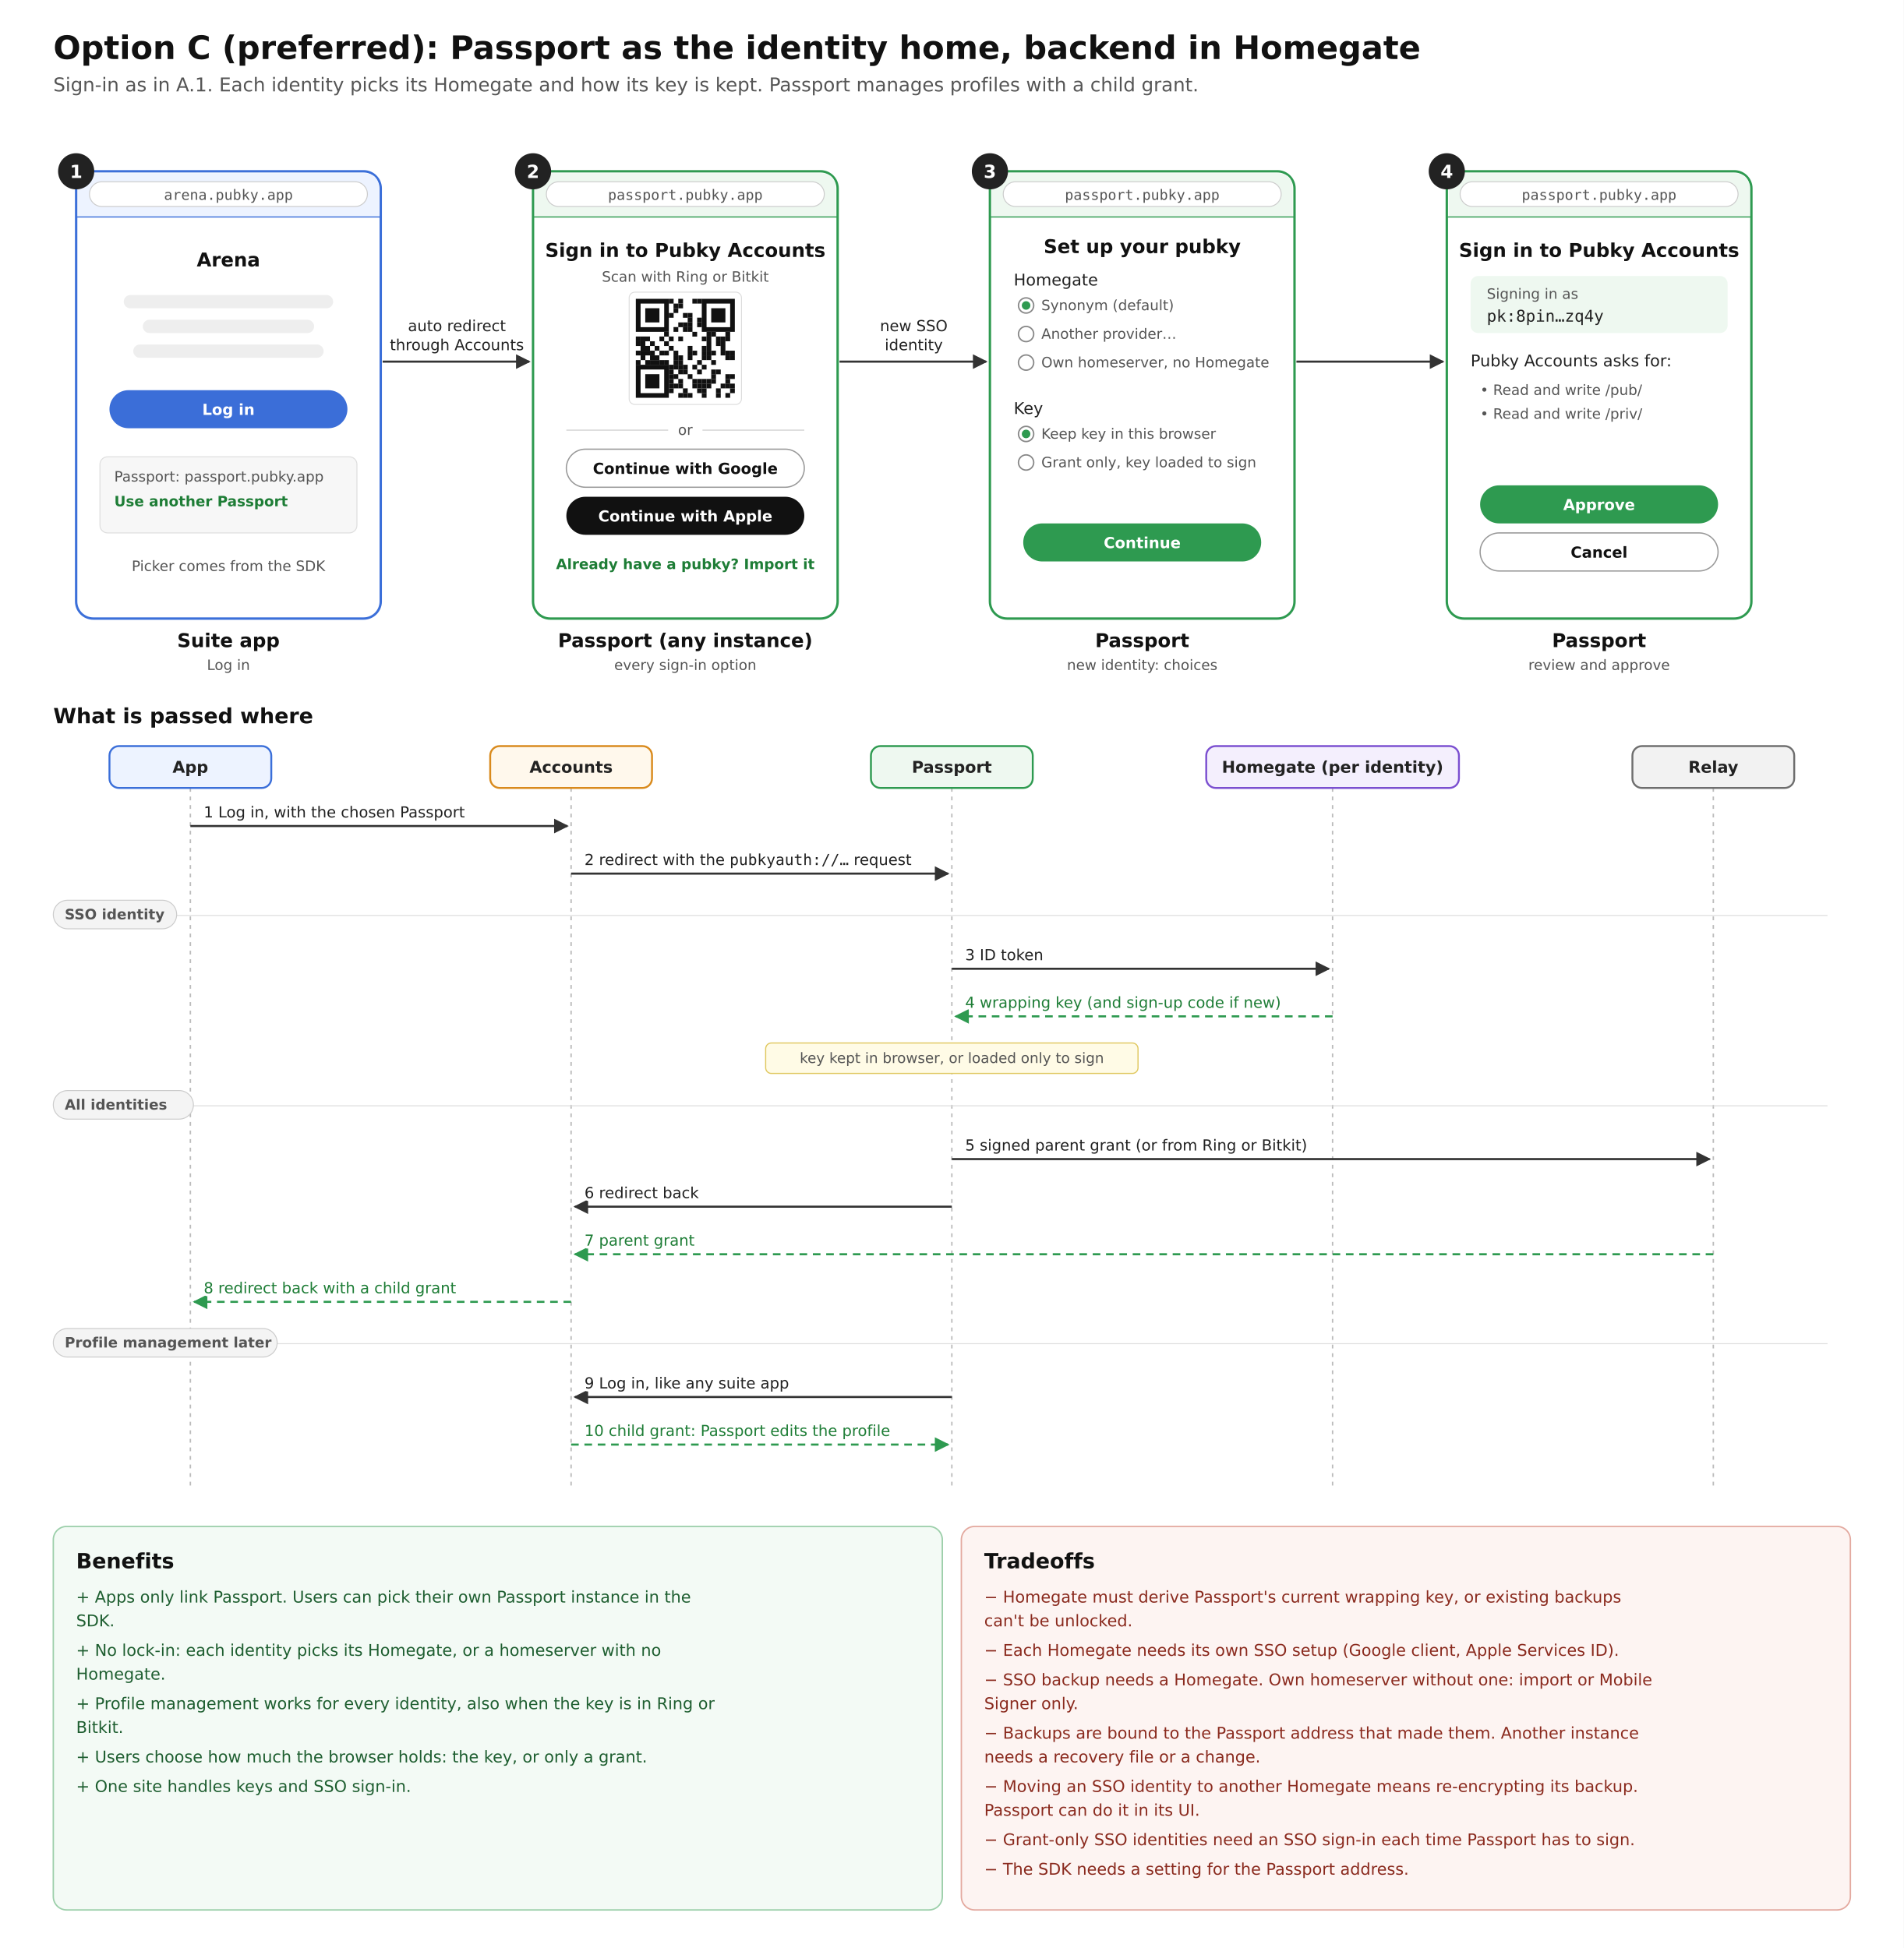
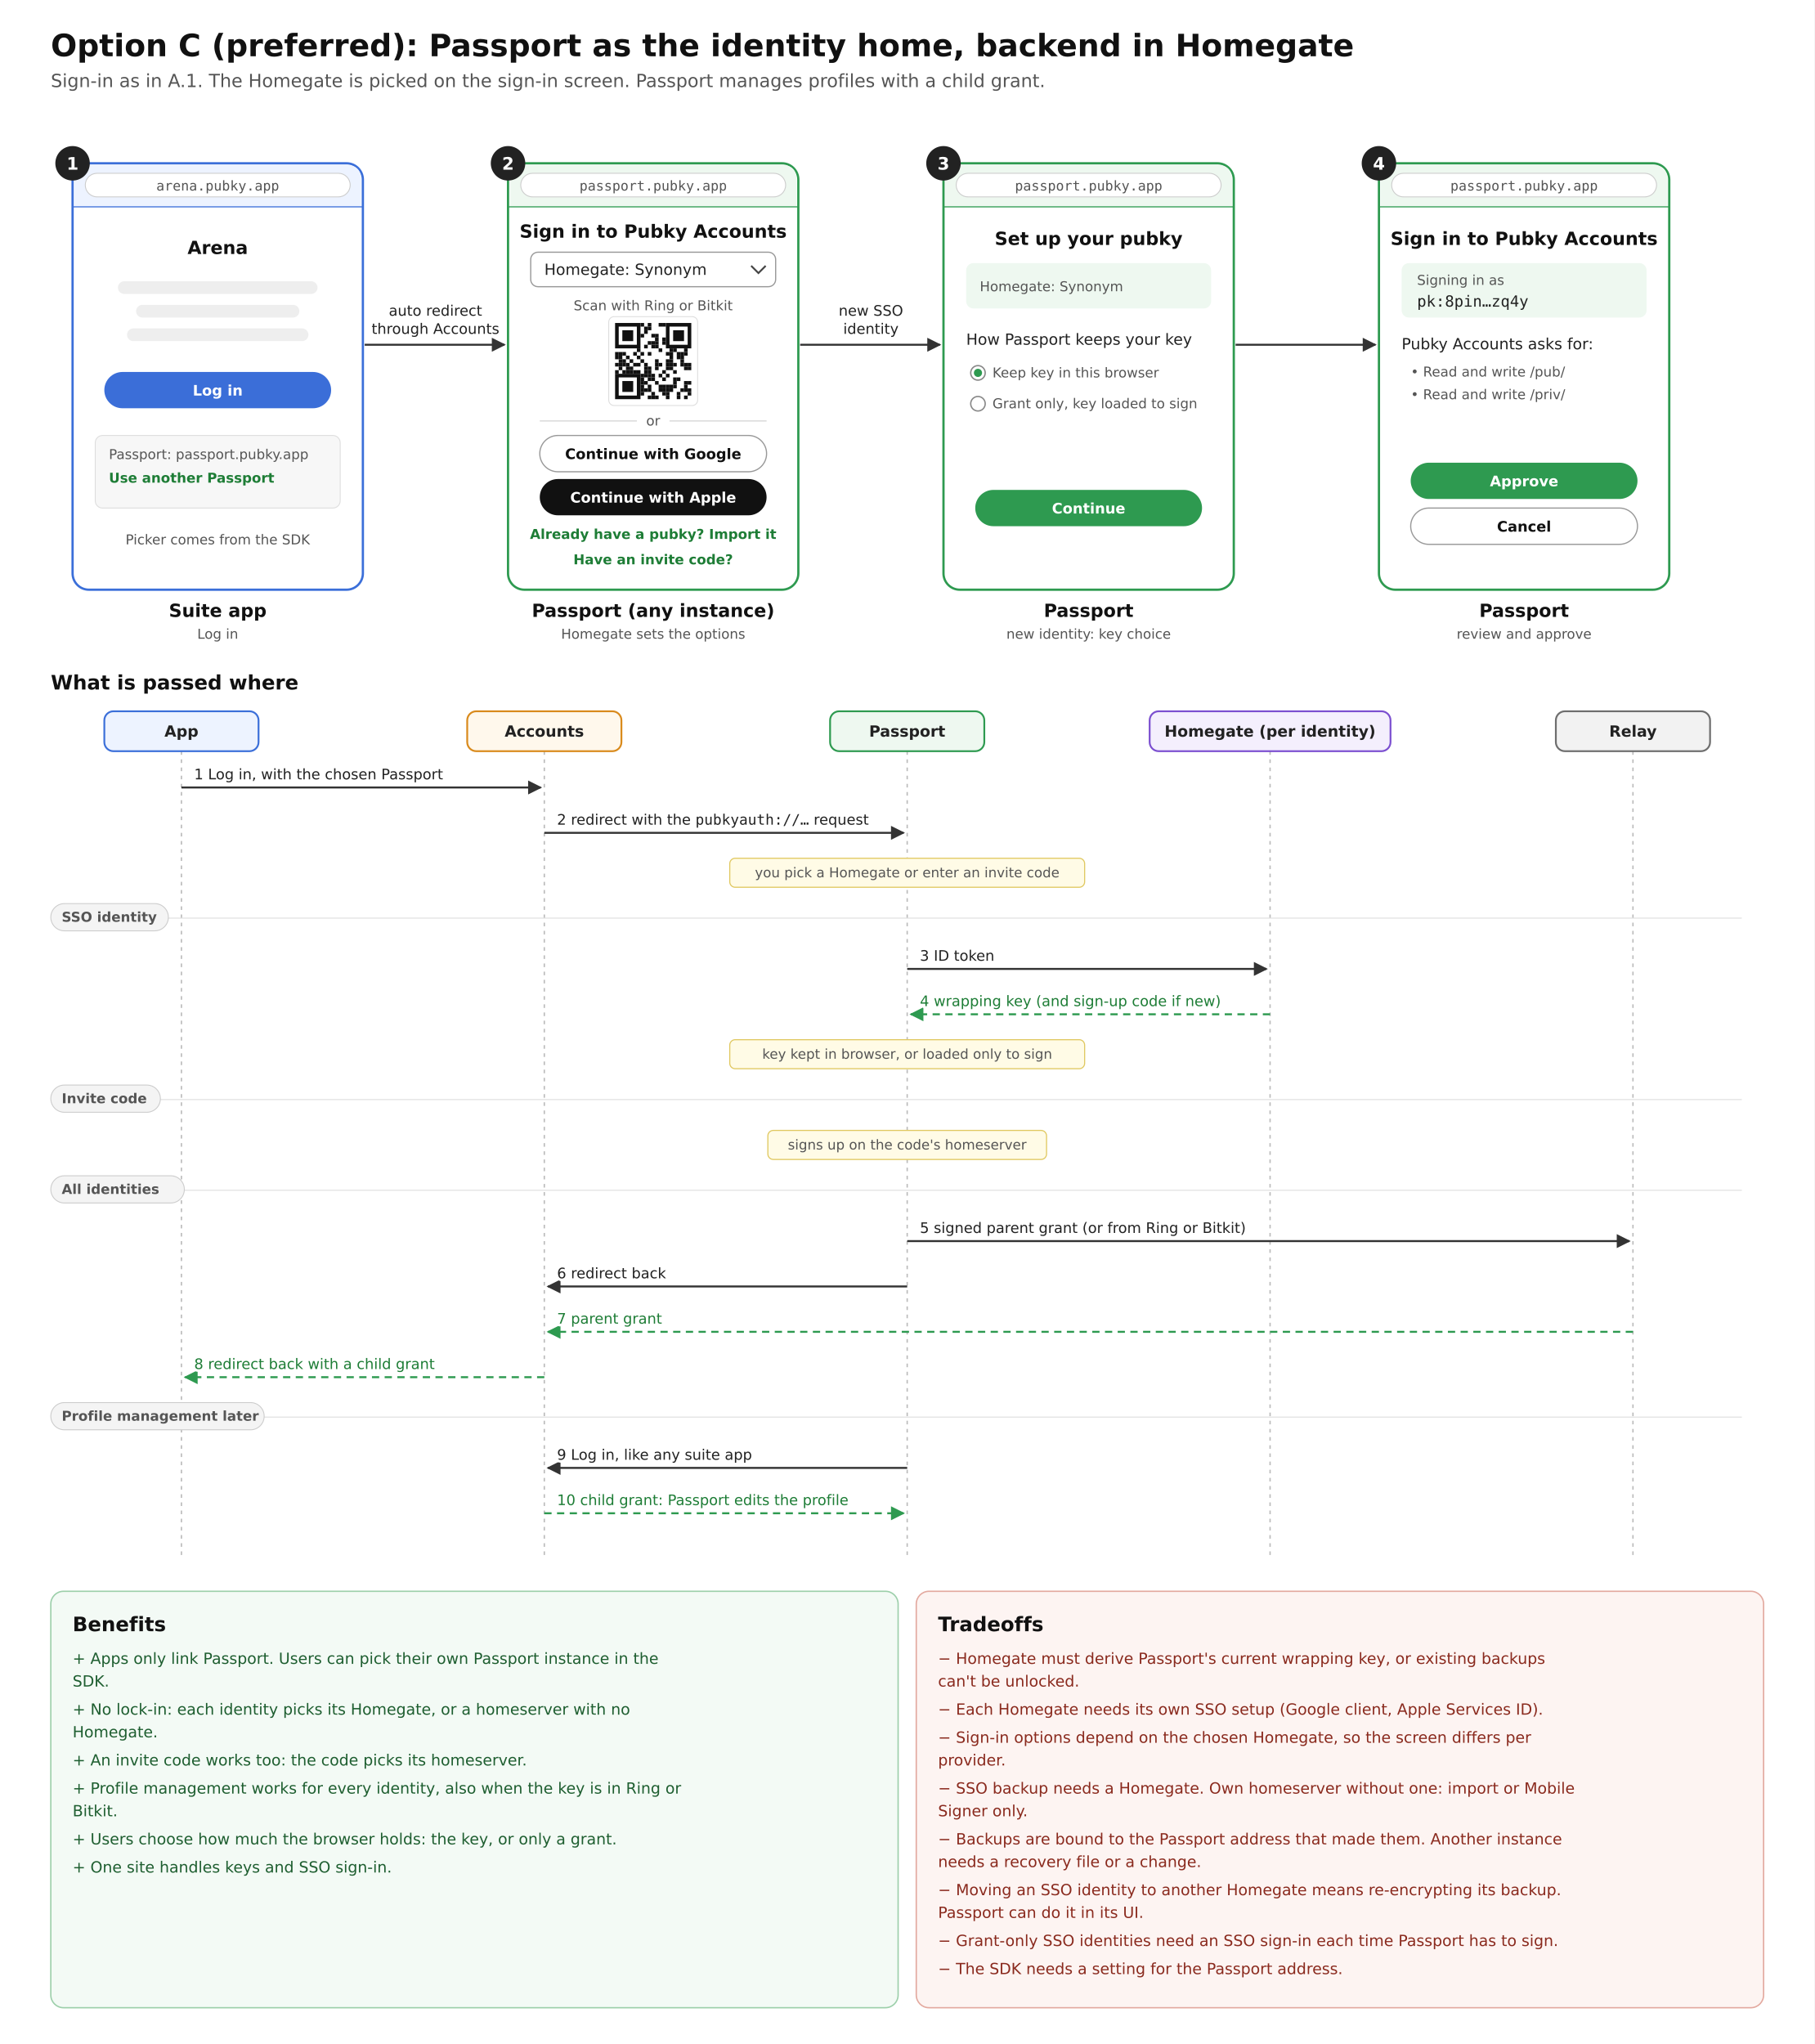
- <svg xmlns="http://www.w3.org/2000/svg" viewBox="0 0 2000 2047" width="2000" height="2047" font-family="DejaVu Sans, Verdana, sans-serif">
+ <svg xmlns="http://www.w3.org/2000/svg" viewBox="0 0 2000 2253" width="2000" height="2253" font-family="DejaVu Sans, Verdana, sans-serif">
  <defs>
    <marker id="dark" viewBox="0 0 10 10" refX="9" refY="5" markerWidth="7" markerHeight="7" orient="auto">
      <path d="M0,0 L10,5 L0,10 z" fill="#333" />
    </marker>
    <marker id="green" viewBox="0 0 10 10" refX="9" refY="5" markerWidth="7" markerHeight="7" orient="auto">
      <path d="M0,0 L10,5 L0,10 z" fill="#2E9A50" />
    </marker>
    <marker id="grey" viewBox="0 0 10 10" refX="9" refY="5" markerWidth="7" markerHeight="7" orient="auto">
      <path d="M0,0 L10,5 L0,10 z" fill="#888" />
    </marker>
    <style>
.solid{stroke:#333;stroke-width:2.2;fill:none;marker-end:url(#dark)}
.dash{stroke:#2E9A50;stroke-width:2.2;fill:none;stroke-dasharray:8 6;marker-end:url(#green)}
.opt{stroke:#888;stroke-width:2.2;fill:none;stroke-dasharray:6 5;marker-end:url(#grey)}
.life{stroke:#bbb;stroke-width:1.5;stroke-dasharray:4 5}
.title{font-weight:bold;font-size:34px;fill:#111}
.sub{font-size:20px;fill:#555}
.sec{font-weight:bold;font-size:22px;fill:#111}
.h{font-weight:bold;font-size:20px;fill:#111}
.b{font-size:17px;fill:#222}
.cap{font-size:15px;fill:#555}
.lbl{font-size:16px;fill:#222;paint-order:stroke;stroke:#fff;stroke-width:6px;stroke-linejoin:round}
.lblg{font-size:16px;fill:#1E7D36;paint-order:stroke;stroke:#fff;stroke-width:6px;stroke-linejoin:round}
.num{font-weight:bold}
.link{font-size:15px;fill:#1E7D36;font-weight:bold}
.mono{font-family:"DejaVu Sans Mono",monospace}
.pro{font-size:17px;fill:#1E5E30}
.con{font-size:17px;fill:#8A2A1E}
</style>
  </defs>
-   <rect width="2000" height="2047" fill="#fff" />
+   <rect width="2000" height="2253" fill="#fff" />
  <text x="56" y="62" class="title">Option C (preferred): Passport as the identity home, backend in Homegate</text>
-   <text x="56" y="96" class="sub">Sign-in as in A.1. Each identity picks its Homegate and how its key is kept. Passport manages profiles with a child grant.</text>
+   <text x="56" y="96" class="sub">Sign-in as in A.1. The Homegate is picked on the sign-in screen. Passport manages profiles with a child grant.</text>
  <rect x="80" y="180" width="320" height="470" rx="18" fill="#fff" stroke="#3B6FD9" stroke-width="2.5" />
  <path d="M82,228 V198 Q82,182 98,182 H382 Q398,182 398,198 V228 Z" fill="#EDF3FF" />
  <line x1="80" y1="228" x2="400" y2="228" stroke="#3B6FD9" stroke-width="1.2" />
  <rect x="94" y="191" width="292" height="26" rx="13" fill="#fff" stroke="#ccc" stroke-width="1" />
  <text x="240.0" y="210" class="cap mono" text-anchor="middle">arena.pubky.app</text>
  <circle cx="80" cy="180" r="19" fill="#222" />
  <text x="80" y="187" font-size="19" font-weight="bold" fill="#fff" text-anchor="middle">1</text>
  <text x="240.0" y="680" class="h" text-anchor="middle">Suite app</text>
  <text x="240.0" y="704" class="cap" text-anchor="middle">Log in</text>
  <text x="240.0" y="280" class="h" text-anchor="middle">Arena</text>
  <rect x="130.0" y="310" width="220.0" height="14" rx="7" fill="#EEE" stroke="#EEE" stroke-width="0" />
  <rect x="150.0" y="336" width="180.0" height="14" rx="7" fill="#EEE" stroke="#EEE" stroke-width="0" />
  <rect x="140.0" y="362" width="200.0" height="14" rx="7" fill="#EEE" stroke="#EEE" stroke-width="0" />
  <rect x="115.0" y="410" width="250.0" height="40" rx="20" fill="#3B6ED8" stroke="#3B6ED8" stroke-width="0" />
  <text x="240.0" y="436" font-size="16" font-weight="bold" fill="#fff" text-anchor="middle">Log in</text>
  <rect x="105" y="480" width="270" height="80" rx="8" fill="#F7F7F7" stroke="#ddd" stroke-width="1" />
  <text x="120" y="506" class="cap" text-anchor="start">Passport: passport.pubky.app</text>
  <text x="120" y="532" class="link" text-anchor="start">Use another Passport</text>
  <text x="240.0" y="600" class="cap" text-anchor="middle">Picker comes from the SDK</text>
  <rect x="560" y="180" width="320" height="470" rx="18" fill="#fff" stroke="#2E9A50" stroke-width="2.5" />
  <path d="M562,228 V198 Q562,182 578,182 H862 Q878,182 878,198 V228 Z" fill="#EEF8F0" />
  <line x1="560" y1="228" x2="880" y2="228" stroke="#2E9A50" stroke-width="1.2" />
  <rect x="574" y="191" width="292" height="26" rx="13" fill="#fff" stroke="#ccc" stroke-width="1" />
  <text x="720.0" y="210" class="cap mono" text-anchor="middle">passport.pubky.app</text>
  <circle cx="560" cy="180" r="19" fill="#222" />
  <text x="560" y="187" font-size="19" font-weight="bold" fill="#fff" text-anchor="middle">2</text>
  <text x="720.0" y="680" class="h" text-anchor="middle">Passport (any instance)</text>
-   <text x="720.0" y="704" class="cap" text-anchor="middle">every sign-in option</text>
-   <text x="720.0" y="270" class="h" text-anchor="middle">Sign in to Pubky Accounts</text>
-   <text x="720.0" y="296" class="cap" text-anchor="middle">Scan with Ring or Bitkit</text>
-   <rect x="661.0" y="307" width="118.0" height="118" rx="6" fill="#fff" stroke="#ddd" stroke-width="1" />
-   <rect x="702.7" y="314.0" width="5.0" height="5.0" fill="#111" />
-   <rect x="712.6" y="314.0" width="5.0" height="5.0" fill="#111" />
-   <rect x="727.4" y="314.0" width="5.0" height="5.0" fill="#111" />
-   <rect x="732.4" y="314.0" width="5.0" height="5.0" fill="#111" />
-   <rect x="707.6" y="319.0" width="5.0" height="5.0" fill="#111" />
-   <rect x="712.6" y="319.0" width="5.0" height="5.0" fill="#111" />
-   <rect x="707.6" y="323.9" width="5.0" height="5.0" fill="#111" />
-   <rect x="702.7" y="328.9" width="5.0" height="5.0" fill="#111" />
-   <rect x="717.5" y="328.9" width="5.0" height="5.0" fill="#111" />
-   <rect x="722.5" y="328.9" width="5.0" height="5.0" fill="#111" />
-   <rect x="722.5" y="333.8" width="5.0" height="5.0" fill="#111" />
-   <rect x="732.4" y="333.8" width="5.0" height="5.0" fill="#111" />
-   <rect x="712.6" y="338.8" width="5.0" height="5.0" fill="#111" />
-   <rect x="717.5" y="338.8" width="5.0" height="5.0" fill="#111" />
-   <rect x="722.5" y="338.8" width="5.0" height="5.0" fill="#111" />
-   <rect x="732.4" y="338.8" width="5.0" height="5.0" fill="#111" />
-   <rect x="707.6" y="343.7" width="5.0" height="5.0" fill="#111" />
-   <rect x="717.5" y="343.7" width="5.0" height="5.0" fill="#111" />
-   <rect x="722.5" y="343.7" width="5.0" height="5.0" fill="#111" />
-   <rect x="697.7" y="348.7" width="5.0" height="5.0" fill="#111" />
-   <rect x="727.4" y="348.7" width="5.0" height="5.0" fill="#111" />
-   <rect x="742.3" y="348.7" width="5.0" height="5.0" fill="#111" />
-   <rect x="747.2" y="348.7" width="5.0" height="5.0" fill="#111" />
-   <rect x="762.1" y="348.7" width="5.0" height="5.0" fill="#111" />
-   <rect x="668.0" y="353.6" width="5.0" height="5.0" fill="#111" />
-   <rect x="673.0" y="353.6" width="5.0" height="5.0" fill="#111" />
-   <rect x="677.9" y="353.6" width="5.0" height="5.0" fill="#111" />
-   <rect x="692.8" y="353.6" width="5.0" height="5.0" fill="#111" />
-   <rect x="702.7" y="353.6" width="5.0" height="5.0" fill="#111" />
-   <rect x="712.6" y="353.6" width="5.0" height="5.0" fill="#111" />
-   <rect x="737.3" y="353.6" width="5.0" height="5.0" fill="#111" />
-   <rect x="742.3" y="353.6" width="5.0" height="5.0" fill="#111" />
-   <rect x="752.2" y="353.6" width="5.0" height="5.0" fill="#111" />
-   <rect x="757.1" y="353.6" width="5.0" height="5.0" fill="#111" />
-   <rect x="762.1" y="353.6" width="5.0" height="5.0" fill="#111" />
-   <rect x="668.0" y="358.6" width="5.0" height="5.0" fill="#111" />
-   <rect x="673.0" y="358.6" width="5.0" height="5.0" fill="#111" />
-   <rect x="682.9" y="358.6" width="5.0" height="5.0" fill="#111" />
-   <rect x="697.7" y="358.6" width="5.0" height="5.0" fill="#111" />
-   <rect x="742.3" y="358.6" width="5.0" height="5.0" fill="#111" />
-   <rect x="752.2" y="358.6" width="5.0" height="5.0" fill="#111" />
-   <rect x="757.1" y="358.6" width="5.0" height="5.0" fill="#111" />
-   <rect x="673.0" y="363.5" width="5.0" height="5.0" fill="#111" />
-   <rect x="677.9" y="363.5" width="5.0" height="5.0" fill="#111" />
-   <rect x="687.8" y="363.5" width="5.0" height="5.0" fill="#111" />
-   <rect x="702.7" y="363.5" width="5.0" height="5.0" fill="#111" />
-   <rect x="722.5" y="363.5" width="5.0" height="5.0" fill="#111" />
-   <rect x="737.3" y="363.5" width="5.0" height="5.0" fill="#111" />
-   <rect x="742.3" y="363.5" width="5.0" height="5.0" fill="#111" />
-   <rect x="757.1" y="363.5" width="5.0" height="5.0" fill="#111" />
-   <rect x="668.0" y="368.5" width="5.0" height="5.0" fill="#111" />
-   <rect x="673.0" y="368.5" width="5.0" height="5.0" fill="#111" />
-   <rect x="677.9" y="368.5" width="5.0" height="5.0" fill="#111" />
-   <rect x="682.9" y="368.5" width="5.0" height="5.0" fill="#111" />
-   <rect x="692.8" y="368.5" width="5.0" height="5.0" fill="#111" />
-   <rect x="697.7" y="368.5" width="5.0" height="5.0" fill="#111" />
-   <rect x="707.6" y="368.5" width="5.0" height="5.0" fill="#111" />
-   <rect x="722.5" y="368.5" width="5.0" height="5.0" fill="#111" />
-   <rect x="727.4" y="368.5" width="5.0" height="5.0" fill="#111" />
-   <rect x="737.3" y="368.5" width="5.0" height="5.0" fill="#111" />
-   <rect x="742.3" y="368.5" width="5.0" height="5.0" fill="#111" />
-   <rect x="747.2" y="368.5" width="5.0" height="5.0" fill="#111" />
-   <rect x="757.1" y="368.5" width="5.0" height="5.0" fill="#111" />
-   <rect x="762.1" y="368.5" width="5.0" height="5.0" fill="#111" />
-   <rect x="767.0" y="368.5" width="5.0" height="5.0" fill="#111" />
-   <rect x="673.0" y="373.4" width="5.0" height="5.0" fill="#111" />
-   <rect x="682.9" y="373.4" width="5.0" height="5.0" fill="#111" />
-   <rect x="687.8" y="373.4" width="5.0" height="5.0" fill="#111" />
-   <rect x="707.6" y="373.4" width="5.0" height="5.0" fill="#111" />
-   <rect x="712.6" y="373.4" width="5.0" height="5.0" fill="#111" />
-   <rect x="722.5" y="373.4" width="5.0" height="5.0" fill="#111" />
-   <rect x="737.3" y="373.4" width="5.0" height="5.0" fill="#111" />
-   <rect x="742.3" y="373.4" width="5.0" height="5.0" fill="#111" />
-   <rect x="762.1" y="373.4" width="5.0" height="5.0" fill="#111" />
-   <rect x="767.0" y="373.4" width="5.0" height="5.0" fill="#111" />
-   <rect x="668.0" y="378.4" width="5.0" height="5.0" fill="#111" />
-   <rect x="677.9" y="378.4" width="5.0" height="5.0" fill="#111" />
-   <rect x="682.9" y="378.4" width="5.0" height="5.0" fill="#111" />
-   <rect x="687.8" y="378.4" width="5.0" height="5.0" fill="#111" />
-   <rect x="692.8" y="378.4" width="5.0" height="5.0" fill="#111" />
-   <rect x="697.7" y="378.4" width="5.0" height="5.0" fill="#111" />
-   <rect x="707.6" y="378.4" width="5.0" height="5.0" fill="#111" />
-   <rect x="712.6" y="378.4" width="5.0" height="5.0" fill="#111" />
-   <rect x="732.4" y="378.4" width="5.0" height="5.0" fill="#111" />
-   <rect x="747.2" y="378.4" width="5.0" height="5.0" fill="#111" />
-   <rect x="702.7" y="383.3" width="5.0" height="5.0" fill="#111" />
-   <rect x="707.6" y="383.3" width="5.0" height="5.0" fill="#111" />
-   <rect x="712.6" y="383.3" width="5.0" height="5.0" fill="#111" />
-   <rect x="717.5" y="383.3" width="5.0" height="5.0" fill="#111" />
-   <rect x="727.4" y="383.3" width="5.0" height="5.0" fill="#111" />
-   <rect x="737.3" y="383.3" width="5.0" height="5.0" fill="#111" />
-   <rect x="702.7" y="388.3" width="5.0" height="5.0" fill="#111" />
-   <rect x="712.6" y="388.3" width="5.0" height="5.0" fill="#111" />
-   <rect x="717.5" y="388.3" width="5.0" height="5.0" fill="#111" />
-   <rect x="732.4" y="388.3" width="5.0" height="5.0" fill="#111" />
-   <rect x="747.2" y="388.3" width="5.0" height="5.0" fill="#111" />
-   <rect x="752.2" y="388.3" width="5.0" height="5.0" fill="#111" />
-   <rect x="702.7" y="393.2" width="5.0" height="5.0" fill="#111" />
-   <rect x="707.6" y="393.2" width="5.0" height="5.0" fill="#111" />
-   <rect x="722.5" y="393.2" width="5.0" height="5.0" fill="#111" />
-   <rect x="747.2" y="393.2" width="5.0" height="5.0" fill="#111" />
-   <rect x="762.1" y="393.2" width="5.0" height="5.0" fill="#111" />
-   <rect x="767.0" y="393.2" width="5.0" height="5.0" fill="#111" />
-   <rect x="702.7" y="398.2" width="5.0" height="5.0" fill="#111" />
-   <rect x="712.6" y="398.2" width="5.0" height="5.0" fill="#111" />
-   <rect x="727.4" y="398.2" width="5.0" height="5.0" fill="#111" />
-   <rect x="732.4" y="398.2" width="5.0" height="5.0" fill="#111" />
-   <rect x="737.3" y="398.2" width="5.0" height="5.0" fill="#111" />
-   <rect x="742.3" y="398.2" width="5.0" height="5.0" fill="#111" />
-   <rect x="747.2" y="398.2" width="5.0" height="5.0" fill="#111" />
-   <rect x="762.1" y="398.2" width="5.0" height="5.0" fill="#111" />
-   <rect x="702.7" y="403.1" width="5.0" height="5.0" fill="#111" />
-   <rect x="707.6" y="403.1" width="5.0" height="5.0" fill="#111" />
-   <rect x="712.6" y="403.1" width="5.0" height="5.0" fill="#111" />
-   <rect x="727.4" y="403.1" width="5.0" height="5.0" fill="#111" />
-   <rect x="732.4" y="403.1" width="5.0" height="5.0" fill="#111" />
-   <rect x="737.3" y="403.1" width="5.0" height="5.0" fill="#111" />
-   <rect x="742.3" y="403.1" width="5.0" height="5.0" fill="#111" />
-   <rect x="757.1" y="403.1" width="5.0" height="5.0" fill="#111" />
-   <rect x="762.1" y="403.1" width="5.0" height="5.0" fill="#111" />
-   <rect x="767.0" y="403.1" width="5.0" height="5.0" fill="#111" />
-   <rect x="702.7" y="408.1" width="5.0" height="5.0" fill="#111" />
-   <rect x="717.5" y="408.1" width="5.0" height="5.0" fill="#111" />
-   <rect x="732.4" y="408.1" width="5.0" height="5.0" fill="#111" />
-   <rect x="737.3" y="408.1" width="5.0" height="5.0" fill="#111" />
-   <rect x="752.2" y="408.1" width="5.0" height="5.0" fill="#111" />
-   <rect x="767.0" y="408.1" width="5.0" height="5.0" fill="#111" />
-   <rect x="712.6" y="413.0" width="5.0" height="5.0" fill="#111" />
-   <rect x="717.5" y="413.0" width="5.0" height="5.0" fill="#111" />
-   <rect x="722.5" y="413.0" width="5.0" height="5.0" fill="#111" />
-   <rect x="737.3" y="413.0" width="5.0" height="5.0" fill="#111" />
-   <rect x="752.2" y="413.0" width="5.0" height="5.0" fill="#111" />
-   <rect x="762.1" y="413.0" width="5.0" height="5.0" fill="#111" />
-   <rect x="668.0" y="314.0" width="34.7" height="34.7" fill="#111" />
-   <rect x="673.0" y="319.0" width="24.8" height="24.8" fill="#fff" />
-   <rect x="677.9" y="323.9" width="14.9" height="14.9" fill="#111" />
-   <rect x="737.3" y="314.0" width="34.7" height="34.7" fill="#111" />
-   <rect x="742.3" y="319.0" width="24.8" height="24.8" fill="#fff" />
-   <rect x="747.2" y="323.9" width="14.9" height="14.9" fill="#111" />
-   <rect x="668.0" y="383.3" width="34.7" height="34.7" fill="#111" />
-   <rect x="673.0" y="388.3" width="24.8" height="24.8" fill="#fff" />
-   <rect x="677.9" y="393.2" width="14.9" height="14.9" fill="#111" />
-   <line x1="595.0" y1="452" x2="702.0" y2="452" stroke="#ccc" />
-   <line x1="738.0" y1="452" x2="845.0" y2="452" stroke="#ccc" />
-   <text x="720.0" y="457" class="cap" text-anchor="middle">or</text>
-   <rect x="595.0" y="472" width="250.0" height="40" rx="20" fill="#fff" stroke="#999" stroke-width="1.3" />
-   <text x="720.0" y="498" font-size="16" font-weight="bold" fill="#111" text-anchor="middle">Continue with Google</text>
-   <rect x="595.0" y="522" width="250.0" height="40" rx="20" fill="#111" stroke="#111" stroke-width="0" />
-   <text x="720.0" y="548" font-size="16" font-weight="bold" fill="#fff" text-anchor="middle">Continue with Apple</text>
-   <text x="720.0" y="598" class="link" text-anchor="middle">Already have a pubky? Import it</text>
+   <text x="720.0" y="704" class="cap" text-anchor="middle">Homegate sets the options</text>
+   <text x="720.0" y="262" class="h" text-anchor="middle">Sign in to Pubky Accounts</text>
+   <rect x="585" y="278" width="270" height="38" rx="8" fill="#fff" stroke="#999" stroke-width="1.3" />
+   <text x="600" y="303" class="b" text-anchor="start">Homegate: Synonym</text>
+   <path d="M828,293 l8,8 l8,-8" fill="none" stroke="#444" stroke-width="2" />
+   <text x="720.0" y="342" class="cap" text-anchor="middle">Scan with Ring or Bitkit</text>
+   <rect x="671.0" y="349" width="98.0" height="98" rx="6" fill="#fff" stroke="#ddd" stroke-width="1" />
+   <rect x="706.0" y="356.0" width="4.0" height="4.0" fill="#111" />
+   <rect x="714.0" y="356.0" width="4.0" height="4.0" fill="#111" />
+   <rect x="726.0" y="356.0" width="4.0" height="4.0" fill="#111" />
+   <rect x="730.0" y="356.0" width="4.0" height="4.0" fill="#111" />
+   <rect x="710.0" y="360.0" width="4.0" height="4.0" fill="#111" />
+   <rect x="714.0" y="360.0" width="4.0" height="4.0" fill="#111" />
+   <rect x="710.0" y="364.0" width="4.0" height="4.0" fill="#111" />
+   <rect x="706.0" y="368.0" width="4.0" height="4.0" fill="#111" />
+   <rect x="718.0" y="368.0" width="4.0" height="4.0" fill="#111" />
+   <rect x="722.0" y="368.0" width="4.0" height="4.0" fill="#111" />
+   <rect x="722.0" y="372.0" width="4.0" height="4.0" fill="#111" />
+   <rect x="730.0" y="372.0" width="4.0" height="4.0" fill="#111" />
+   <rect x="714.0" y="376.0" width="4.0" height="4.0" fill="#111" />
+   <rect x="718.0" y="376.0" width="4.0" height="4.0" fill="#111" />
+   <rect x="722.0" y="376.0" width="4.0" height="4.0" fill="#111" />
+   <rect x="730.0" y="376.0" width="4.0" height="4.0" fill="#111" />
+   <rect x="710.0" y="380.0" width="4.0" height="4.0" fill="#111" />
+   <rect x="718.0" y="380.0" width="4.0" height="4.0" fill="#111" />
+   <rect x="722.0" y="380.0" width="4.0" height="4.0" fill="#111" />
+   <rect x="702.0" y="384.0" width="4.0" height="4.0" fill="#111" />
+   <rect x="726.0" y="384.0" width="4.0" height="4.0" fill="#111" />
+   <rect x="738.0" y="384.0" width="4.0" height="4.0" fill="#111" />
+   <rect x="742.0" y="384.0" width="4.0" height="4.0" fill="#111" />
+   <rect x="754.0" y="384.0" width="4.0" height="4.0" fill="#111" />
+   <rect x="678.0" y="388.0" width="4.0" height="4.0" fill="#111" />
+   <rect x="682.0" y="388.0" width="4.0" height="4.0" fill="#111" />
+   <rect x="686.0" y="388.0" width="4.0" height="4.0" fill="#111" />
+   <rect x="698.0" y="388.0" width="4.0" height="4.0" fill="#111" />
+   <rect x="706.0" y="388.0" width="4.0" height="4.0" fill="#111" />
+   <rect x="714.0" y="388.0" width="4.0" height="4.0" fill="#111" />
+   <rect x="734.0" y="388.0" width="4.0" height="4.0" fill="#111" />
+   <rect x="738.0" y="388.0" width="4.0" height="4.0" fill="#111" />
+   <rect x="746.0" y="388.0" width="4.0" height="4.0" fill="#111" />
+   <rect x="750.0" y="388.0" width="4.0" height="4.0" fill="#111" />
+   <rect x="754.0" y="388.0" width="4.0" height="4.0" fill="#111" />
+   <rect x="678.0" y="392.0" width="4.0" height="4.0" fill="#111" />
+   <rect x="682.0" y="392.0" width="4.0" height="4.0" fill="#111" />
+   <rect x="690.0" y="392.0" width="4.0" height="4.0" fill="#111" />
+   <rect x="702.0" y="392.0" width="4.0" height="4.0" fill="#111" />
+   <rect x="738.0" y="392.0" width="4.0" height="4.0" fill="#111" />
+   <rect x="746.0" y="392.0" width="4.0" height="4.0" fill="#111" />
+   <rect x="750.0" y="392.0" width="4.0" height="4.0" fill="#111" />
+   <rect x="682.0" y="396.0" width="4.0" height="4.0" fill="#111" />
+   <rect x="686.0" y="396.0" width="4.0" height="4.0" fill="#111" />
+   <rect x="694.0" y="396.0" width="4.0" height="4.0" fill="#111" />
+   <rect x="706.0" y="396.0" width="4.0" height="4.0" fill="#111" />
+   <rect x="722.0" y="396.0" width="4.0" height="4.0" fill="#111" />
+   <rect x="734.0" y="396.0" width="4.0" height="4.0" fill="#111" />
+   <rect x="738.0" y="396.0" width="4.0" height="4.0" fill="#111" />
+   <rect x="750.0" y="396.0" width="4.0" height="4.0" fill="#111" />
+   <rect x="678.0" y="400.0" width="4.0" height="4.0" fill="#111" />
+   <rect x="682.0" y="400.0" width="4.0" height="4.0" fill="#111" />
+   <rect x="686.0" y="400.0" width="4.0" height="4.0" fill="#111" />
+   <rect x="690.0" y="400.0" width="4.0" height="4.0" fill="#111" />
+   <rect x="698.0" y="400.0" width="4.0" height="4.0" fill="#111" />
+   <rect x="702.0" y="400.0" width="4.0" height="4.0" fill="#111" />
+   <rect x="710.0" y="400.0" width="4.0" height="4.0" fill="#111" />
+   <rect x="722.0" y="400.0" width="4.0" height="4.0" fill="#111" />
+   <rect x="726.0" y="400.0" width="4.0" height="4.0" fill="#111" />
+   <rect x="734.0" y="400.0" width="4.0" height="4.0" fill="#111" />
+   <rect x="738.0" y="400.0" width="4.0" height="4.0" fill="#111" />
+   <rect x="742.0" y="400.0" width="4.0" height="4.0" fill="#111" />
+   <rect x="750.0" y="400.0" width="4.0" height="4.0" fill="#111" />
+   <rect x="754.0" y="400.0" width="4.0" height="4.0" fill="#111" />
+   <rect x="758.0" y="400.0" width="4.0" height="4.0" fill="#111" />
+   <rect x="682.0" y="404.0" width="4.0" height="4.0" fill="#111" />
+   <rect x="690.0" y="404.0" width="4.0" height="4.0" fill="#111" />
+   <rect x="694.0" y="404.0" width="4.0" height="4.0" fill="#111" />
+   <rect x="710.0" y="404.0" width="4.0" height="4.0" fill="#111" />
+   <rect x="714.0" y="404.0" width="4.0" height="4.0" fill="#111" />
+   <rect x="722.0" y="404.0" width="4.0" height="4.0" fill="#111" />
+   <rect x="734.0" y="404.0" width="4.0" height="4.0" fill="#111" />
+   <rect x="738.0" y="404.0" width="4.0" height="4.0" fill="#111" />
+   <rect x="754.0" y="404.0" width="4.0" height="4.0" fill="#111" />
+   <rect x="758.0" y="404.0" width="4.0" height="4.0" fill="#111" />
+   <rect x="678.0" y="408.0" width="4.0" height="4.0" fill="#111" />
+   <rect x="686.0" y="408.0" width="4.0" height="4.0" fill="#111" />
+   <rect x="690.0" y="408.0" width="4.0" height="4.0" fill="#111" />
+   <rect x="694.0" y="408.0" width="4.0" height="4.0" fill="#111" />
+   <rect x="698.0" y="408.0" width="4.0" height="4.0" fill="#111" />
+   <rect x="702.0" y="408.0" width="4.0" height="4.0" fill="#111" />
+   <rect x="710.0" y="408.0" width="4.0" height="4.0" fill="#111" />
+   <rect x="714.0" y="408.0" width="4.0" height="4.0" fill="#111" />
+   <rect x="730.0" y="408.0" width="4.0" height="4.0" fill="#111" />
+   <rect x="742.0" y="408.0" width="4.0" height="4.0" fill="#111" />
+   <rect x="706.0" y="412.0" width="4.0" height="4.0" fill="#111" />
+   <rect x="710.0" y="412.0" width="4.0" height="4.0" fill="#111" />
+   <rect x="714.0" y="412.0" width="4.0" height="4.0" fill="#111" />
+   <rect x="718.0" y="412.0" width="4.0" height="4.0" fill="#111" />
+   <rect x="726.0" y="412.0" width="4.0" height="4.0" fill="#111" />
+   <rect x="734.0" y="412.0" width="4.0" height="4.0" fill="#111" />
+   <rect x="706.0" y="416.0" width="4.0" height="4.0" fill="#111" />
+   <rect x="714.0" y="416.0" width="4.0" height="4.0" fill="#111" />
+   <rect x="718.0" y="416.0" width="4.0" height="4.0" fill="#111" />
+   <rect x="730.0" y="416.0" width="4.0" height="4.0" fill="#111" />
+   <rect x="742.0" y="416.0" width="4.0" height="4.0" fill="#111" />
+   <rect x="746.0" y="416.0" width="4.0" height="4.0" fill="#111" />
+   <rect x="706.0" y="420.0" width="4.0" height="4.0" fill="#111" />
+   <rect x="710.0" y="420.0" width="4.0" height="4.0" fill="#111" />
+   <rect x="722.0" y="420.0" width="4.0" height="4.0" fill="#111" />
+   <rect x="742.0" y="420.0" width="4.0" height="4.0" fill="#111" />
+   <rect x="754.0" y="420.0" width="4.0" height="4.0" fill="#111" />
+   <rect x="758.0" y="420.0" width="4.0" height="4.0" fill="#111" />
+   <rect x="706.0" y="424.0" width="4.0" height="4.0" fill="#111" />
+   <rect x="714.0" y="424.0" width="4.0" height="4.0" fill="#111" />
+   <rect x="726.0" y="424.0" width="4.0" height="4.0" fill="#111" />
+   <rect x="730.0" y="424.0" width="4.0" height="4.0" fill="#111" />
+   <rect x="734.0" y="424.0" width="4.0" height="4.0" fill="#111" />
+   <rect x="738.0" y="424.0" width="4.0" height="4.0" fill="#111" />
+   <rect x="742.0" y="424.0" width="4.0" height="4.0" fill="#111" />
+   <rect x="754.0" y="424.0" width="4.0" height="4.0" fill="#111" />
+   <rect x="706.0" y="428.0" width="4.0" height="4.0" fill="#111" />
+   <rect x="710.0" y="428.0" width="4.0" height="4.0" fill="#111" />
+   <rect x="714.0" y="428.0" width="4.0" height="4.0" fill="#111" />
+   <rect x="726.0" y="428.0" width="4.0" height="4.0" fill="#111" />
+   <rect x="730.0" y="428.0" width="4.0" height="4.0" fill="#111" />
+   <rect x="734.0" y="428.0" width="4.0" height="4.0" fill="#111" />
+   <rect x="738.0" y="428.0" width="4.0" height="4.0" fill="#111" />
+   <rect x="750.0" y="428.0" width="4.0" height="4.0" fill="#111" />
+   <rect x="754.0" y="428.0" width="4.0" height="4.0" fill="#111" />
+   <rect x="758.0" y="428.0" width="4.0" height="4.0" fill="#111" />
+   <rect x="706.0" y="432.0" width="4.0" height="4.0" fill="#111" />
+   <rect x="718.0" y="432.0" width="4.0" height="4.0" fill="#111" />
+   <rect x="730.0" y="432.0" width="4.0" height="4.0" fill="#111" />
+   <rect x="734.0" y="432.0" width="4.0" height="4.0" fill="#111" />
+   <rect x="746.0" y="432.0" width="4.0" height="4.0" fill="#111" />
+   <rect x="758.0" y="432.0" width="4.0" height="4.0" fill="#111" />
+   <rect x="714.0" y="436.0" width="4.0" height="4.0" fill="#111" />
+   <rect x="718.0" y="436.0" width="4.0" height="4.0" fill="#111" />
+   <rect x="722.0" y="436.0" width="4.0" height="4.0" fill="#111" />
+   <rect x="734.0" y="436.0" width="4.0" height="4.0" fill="#111" />
+   <rect x="746.0" y="436.0" width="4.0" height="4.0" fill="#111" />
+   <rect x="754.0" y="436.0" width="4.0" height="4.0" fill="#111" />
+   <rect x="678.0" y="356.0" width="28.0" height="28.0" fill="#111" />
+   <rect x="682.0" y="360.0" width="20.0" height="20.0" fill="#fff" />
+   <rect x="686.0" y="364.0" width="12.0" height="12.0" fill="#111" />
+   <rect x="734.0" y="356.0" width="28.0" height="28.0" fill="#111" />
+   <rect x="738.0" y="360.0" width="20.0" height="20.0" fill="#fff" />
+   <rect x="742.0" y="364.0" width="12.0" height="12.0" fill="#111" />
+   <rect x="678.0" y="412.0" width="28.0" height="28.0" fill="#111" />
+   <rect x="682.0" y="416.0" width="20.0" height="20.0" fill="#fff" />
+   <rect x="686.0" y="420.0" width="12.0" height="12.0" fill="#111" />
+   <line x1="595.0" y1="464" x2="702.0" y2="464" stroke="#ccc" />
+   <line x1="738.0" y1="464" x2="845.0" y2="464" stroke="#ccc" />
+   <text x="720.0" y="469" class="cap" text-anchor="middle">or</text>
+   <rect x="595.0" y="480" width="250.0" height="40" rx="20" fill="#fff" stroke="#999" stroke-width="1.3" />
+   <text x="720.0" y="506" font-size="16" font-weight="bold" fill="#111" text-anchor="middle">Continue with Google</text>
+   <rect x="595.0" y="528" width="250.0" height="40" rx="20" fill="#111" stroke="#111" stroke-width="0" />
+   <text x="720.0" y="554" font-size="16" font-weight="bold" fill="#fff" text-anchor="middle">Continue with Apple</text>
+   <text x="720.0" y="594" class="link" text-anchor="middle">Already have a pubky? Import it</text>
+   <text x="720.0" y="622" class="link" text-anchor="middle">Have an invite code?</text>
  <rect x="1040" y="180" width="320" height="470" rx="18" fill="#fff" stroke="#2E9A50" stroke-width="2.5" />
  <path d="M1042,228 V198 Q1042,182 1058,182 H1342 Q1358,182 1358,198 V228 Z" fill="#EEF8F0" />
  <line x1="1040" y1="228" x2="1360" y2="228" stroke="#2E9A50" stroke-width="1.2" />
  <rect x="1054" y="191" width="292" height="26" rx="13" fill="#fff" stroke="#ccc" stroke-width="1" />
  <text x="1200.0" y="210" class="cap mono" text-anchor="middle">passport.pubky.app</text>
  <circle cx="1040" cy="180" r="19" fill="#222" />
  <text x="1040" y="187" font-size="19" font-weight="bold" fill="#fff" text-anchor="middle">3</text>
  <text x="1200.0" y="680" class="h" text-anchor="middle">Passport</text>
-   <text x="1200.0" y="704" class="cap" text-anchor="middle">new identity: choices</text>
-   <text x="1200.0" y="266" class="h" text-anchor="middle">Set up your pubky</text>
-   <text x="1065" y="300" class="b" text-anchor="start">Homegate</text>
-   <circle cx="1078" cy="321" r="8" fill="#fff" stroke="#888" stroke-width="1.5" />
-   <circle cx="1078" cy="321" r="4.5" fill="#2E9A50" />
-   <text x="1094" y="326" class="cap" text-anchor="start">Synonym (default)</text>
-   <circle cx="1078" cy="351" r="8" fill="#fff" stroke="#888" stroke-width="1.5" />
-   <text x="1094" y="356" class="cap" text-anchor="start">Another provider…</text>
-   <circle cx="1078" cy="381" r="8" fill="#fff" stroke="#888" stroke-width="1.5" />
-   <text x="1094" y="386" class="cap" text-anchor="start">Own homeserver, no Homegate</text>
-   <text x="1065" y="435" class="b" text-anchor="start">Key</text>
-   <circle cx="1078" cy="456" r="8" fill="#fff" stroke="#888" stroke-width="1.5" />
-   <circle cx="1078" cy="456" r="4.5" fill="#2E9A50" />
-   <text x="1094" y="461" class="cap" text-anchor="start">Keep key in this browser</text>
-   <circle cx="1078" cy="486" r="8" fill="#fff" stroke="#888" stroke-width="1.5" />
-   <text x="1094" y="491" class="cap" text-anchor="start">Grant only, key loaded to sign</text>
-   <rect x="1075.0" y="550" width="250.0" height="40" rx="20" fill="#2E9A50" stroke="#2E9A50" stroke-width="0" />
-   <text x="1200.0" y="576" font-size="16" font-weight="bold" fill="#fff" text-anchor="middle">Continue</text>
+   <text x="1200.0" y="704" class="cap" text-anchor="middle">new identity: key choice</text>
+   <text x="1200.0" y="270" class="h" text-anchor="middle">Set up your pubky</text>
+   <rect x="1065" y="290" width="270" height="50" rx="8" fill="#EEF8F0" stroke="#EEF8F0" stroke-width="0" />
+   <text x="1080" y="321" class="cap" text-anchor="start">Homegate: Synonym</text>
+   <text x="1065" y="380" class="b" text-anchor="start">How Passport keeps your key</text>
+   <circle cx="1078" cy="411" r="8" fill="#fff" stroke="#888" stroke-width="1.5" />
+   <circle cx="1078" cy="411" r="4.5" fill="#2E9A50" />
+   <text x="1094" y="416" class="cap" text-anchor="start">Keep key in this browser</text>
+   <circle cx="1078" cy="445" r="8" fill="#fff" stroke="#888" stroke-width="1.5" />
+   <text x="1094" y="450" class="cap" text-anchor="start">Grant only, key loaded to sign</text>
+   <rect x="1075.0" y="540" width="250.0" height="40" rx="20" fill="#2E9A50" stroke="#2E9A50" stroke-width="0" />
+   <text x="1200.0" y="566" font-size="16" font-weight="bold" fill="#fff" text-anchor="middle">Continue</text>
  <rect x="1520" y="180" width="320" height="470" rx="18" fill="#fff" stroke="#2E9A50" stroke-width="2.5" />
  <path d="M1522,228 V198 Q1522,182 1538,182 H1822 Q1838,182 1838,198 V228 Z" fill="#EEF8F0" />
  <line x1="1520" y1="228" x2="1840" y2="228" stroke="#2E9A50" stroke-width="1.2" />
  <rect x="1534" y="191" width="292" height="26" rx="13" fill="#fff" stroke="#ccc" stroke-width="1" />
  <text x="1680.0" y="210" class="cap mono" text-anchor="middle">passport.pubky.app</text>
  <circle cx="1520" cy="180" r="19" fill="#222" />
  <text x="1520" y="187" font-size="19" font-weight="bold" fill="#fff" text-anchor="middle">4</text>
  <text x="1680.0" y="680" class="h" text-anchor="middle">Passport</text>
  <text x="1680.0" y="704" class="cap" text-anchor="middle">review and approve</text>
  <text x="1680.0" y="270" class="h" text-anchor="middle">Sign in to Pubky Accounts</text>
  <rect x="1545" y="290" width="270" height="60" rx="8" fill="#EEF8F0" stroke="#EEF8F0" stroke-width="0" />
  <text x="1562" y="314" class="cap" text-anchor="start">Signing in as</text>
  <text x="1562" y="338" class="b mono" text-anchor="start">pk:8pin…zq4y</text>
  <text x="1545" y="385" class="b" text-anchor="start">Pubky Accounts asks for:</text>
  <text x="1555" y="415" class="cap" text-anchor="start">• Read and write /pub/</text>
  <text x="1555" y="440" class="cap" text-anchor="start">• Read and write /priv/</text>
  <rect x="1555.0" y="510" width="250.0" height="40" rx="20" fill="#2E9A50" stroke="#2E9A50" stroke-width="0" />
  <text x="1680.0" y="536" font-size="16" font-weight="bold" fill="#fff" text-anchor="middle">Approve</text>
  <rect x="1555.0" y="560" width="250.0" height="40" rx="20" fill="#fff" stroke="#999" stroke-width="1.3" />
  <text x="1680.0" y="586" font-size="16" font-weight="bold" fill="#111" text-anchor="middle">Cancel</text>
  <path class="solid" d="M402,380 H556" />
  <text x="480.0" y="348" class="lbl" text-anchor="middle">auto redirect</text>
  <text x="480.0" y="368" class="lbl" text-anchor="middle">through Accounts</text>
  <path class="solid" d="M882,380 H1036" />
  <text x="960.0" y="348" class="lbl" text-anchor="middle">new SSO</text>
  <text x="960.0" y="368" class="lbl" text-anchor="middle">identity</text>
  <path class="solid" d="M1362,380 H1516" />
  <text x="56" y="760" class="sec" text-anchor="start">What is passed where</text>
-   <line class="life" x1="200.0" y1="828" x2="200.0" y2="1564" />
+   <line class="life" x1="200.0" y1="828" x2="200.0" y2="1714" />
  <rect x="115.0" y="784" width="170.0" height="44" rx="10" fill="#EDF3FF" stroke="#3B6FD9" stroke-width="2" />
  <text x="200.0" y="812" class="b num" text-anchor="middle">App</text>
-   <line class="life" x1="600.0" y1="828" x2="600.0" y2="1564" />
+   <line class="life" x1="600.0" y1="828" x2="600.0" y2="1714" />
  <rect x="515.0" y="784" width="170.0" height="44" rx="10" fill="#FFF8EC" stroke="#D98A1C" stroke-width="2" />
  <text x="600.0" y="812" class="b num" text-anchor="middle">Accounts</text>
-   <line class="life" x1="1000.0" y1="828" x2="1000.0" y2="1564" />
+   <line class="life" x1="1000.0" y1="828" x2="1000.0" y2="1714" />
  <rect x="915.0" y="784" width="170.0" height="44" rx="10" fill="#EEF8F0" stroke="#2E9A50" stroke-width="2" />
  <text x="1000.0" y="812" class="b num" text-anchor="middle">Passport</text>
-   <line class="life" x1="1400.0" y1="828" x2="1400.0" y2="1564" />
+   <line class="life" x1="1400.0" y1="828" x2="1400.0" y2="1714" />
  <rect x="1267.25" y="784" width="265.5" height="44" rx="10" fill="#F4EFFD" stroke="#7B4FD0" stroke-width="2" />
  <text x="1400.0" y="812" class="b num" text-anchor="middle">Homegate (per identity)</text>
-   <line class="life" x1="1800.0" y1="828" x2="1800.0" y2="1564" />
+   <line class="life" x1="1800.0" y1="828" x2="1800.0" y2="1714" />
  <rect x="1715.0" y="784" width="170.0" height="44" rx="10" fill="#F2F2F2" stroke="#6E6E6E" stroke-width="2" />
  <text x="1800.0" y="812" class="b num" text-anchor="middle">Relay</text>
  <path class="solid" d="M200.0,868 H596.0" />
  <text x="214.0" y="859" class="lbl" text-anchor="start">1  Log in, with the chosen Passport</text>
  <path class="solid" d="M600.0,918 H996.0" />
  <text x="614.0" y="909" class="lbl" text-anchor="start">2  redirect with the <tspan class="mono">pubkyauth://…</tspan> request</text>
-   <line x1="56" y1="962" x2="1920" y2="962" stroke="#ddd" stroke-width="1" />
-   <rect x="56" y="946" width="129.6" height="30" rx="15" fill="#F4F4F4" stroke="#ccc" stroke-width="1" />
-   <text x="68" y="966" class="cap num" text-anchor="start">SSO identity</text>
-   <path class="solid" d="M1000.0,1018 H1396.0" />
-   <text x="1014.0" y="1009" class="lbl" text-anchor="start">3  ID token</text>
-   <path class="dash" d="M1400.0,1068 H1004.0" />
-   <text x="1014.0" y="1059" class="lblg" text-anchor="start">4  wrapping key (and sign-up code if new)</text>
-   <rect x="804.4" y="1096" width="391.2" height="32" rx="6" fill="#FFFBE6" stroke="#E0C860" stroke-width="1.2" />
-   <text x="1000.0" y="1117" class="cap" text-anchor="middle">key kept in browser, or loaded only to sign</text>
-   <line x1="56" y1="1162" x2="1920" y2="1162" stroke="#ddd" stroke-width="1" />
-   <rect x="56" y="1146" width="147.2" height="30" rx="15" fill="#F4F4F4" stroke="#ccc" stroke-width="1" />
-   <text x="68" y="1166" class="cap num" text-anchor="start">All identities</text>
-   <path class="solid" d="M1000.0,1218 H1796.0" />
-   <text x="1014.0" y="1209" class="lbl" text-anchor="start">5  signed parent grant (or from Ring or Bitkit)</text>
-   <path class="solid" d="M1000.0,1268 H604.0" />
-   <text x="614.0" y="1259" class="lbl" text-anchor="start">6  redirect back</text>
-   <path class="dash" d="M1800.0,1318 H604.0" />
-   <text x="614.0" y="1309" class="lblg" text-anchor="start">7  parent grant</text>
-   <path class="dash" d="M600.0,1368 H204.0" />
-   <text x="214.0" y="1359" class="lblg" text-anchor="start">8  redirect back with a child grant</text>
-   <line x1="56" y1="1412" x2="1920" y2="1412" stroke="#ddd" stroke-width="1" />
-   <rect x="56" y="1396" width="235.2" height="30" rx="15" fill="#F4F4F4" stroke="#ccc" stroke-width="1" />
-   <text x="68" y="1416" class="cap num" text-anchor="start">Profile management later</text>
-   <path class="solid" d="M1000.0,1468 H604.0" />
-   <text x="614.0" y="1459" class="lbl" text-anchor="start">9  Log in, like any suite app</text>
-   <path class="dash" d="M600.0,1518 H996.0" />
-   <text x="614.0" y="1509" class="lblg" text-anchor="start">10  child grant: Passport edits the profile</text>
-   <rect x="56" y="1604" width="934" height="403" rx="14" fill="#F3FAF5" stroke="#9CCFAA" stroke-width="1.5" />
-   <text x="80" y="1648" class="sec" text-anchor="start">Benefits</text>
-   <text x="80" y="1684" class="pro" text-anchor="start">+ Apps only link Passport. Users can pick their own Passport instance in the</text>
-   <text x="80" y="1709" class="pro" text-anchor="start">   SDK.</text>
-   <text x="80" y="1740" class="pro" text-anchor="start">+ No lock-in: each identity picks its Homegate, or a homeserver with no</text>
-   <text x="80" y="1765" class="pro" text-anchor="start">   Homegate.</text>
-   <text x="80" y="1796" class="pro" text-anchor="start">+ Profile management works for every identity, also when the key is in Ring or</text>
-   <text x="80" y="1821" class="pro" text-anchor="start">   Bitkit.</text>
-   <text x="80" y="1852" class="pro" text-anchor="start">+ Users choose how much the browser holds: the key, or only a grant.</text>
-   <text x="80" y="1883" class="pro" text-anchor="start">+ One site handles keys and SSO sign-in.</text>
-   <rect x="1010" y="1604" width="934" height="403" rx="14" fill="#FDF4F2" stroke="#E3A99F" stroke-width="1.5" />
-   <text x="1034" y="1648" class="sec" text-anchor="start">Tradeoffs</text>
-   <text x="1034" y="1684" class="con" text-anchor="start">− Homegate must derive Passport's current wrapping key, or existing backups</text>
-   <text x="1034" y="1709" class="con" text-anchor="start">   can't be unlocked.</text>
-   <text x="1034" y="1740" class="con" text-anchor="start">− Each Homegate needs its own SSO setup (Google client, Apple Services ID).</text>
-   <text x="1034" y="1771" class="con" text-anchor="start">− SSO backup needs a Homegate. Own homeserver without one: import or Mobile</text>
-   <text x="1034" y="1796" class="con" text-anchor="start">   Signer only.</text>
-   <text x="1034" y="1827" class="con" text-anchor="start">− Backups are bound to the Passport address that made them. Another instance</text>
-   <text x="1034" y="1852" class="con" text-anchor="start">   needs a recovery file or a change.</text>
-   <text x="1034" y="1883" class="con" text-anchor="start">− Moving an SSO identity to another Homegate means re-encrypting its backup.</text>
-   <text x="1034" y="1908" class="con" text-anchor="start">   Passport can do it in its UI.</text>
-   <text x="1034" y="1939" class="con" text-anchor="start">− Grant-only SSO identities need an SSO sign-in each time Passport has to sign.</text>
-   <text x="1034" y="1970" class="con" text-anchor="start">− The SDK needs a setting for the Passport address.</text>
+   <rect x="804.4" y="946" width="391.2" height="32" rx="6" fill="#FFFBE6" stroke="#E0C860" stroke-width="1.2" />
+   <text x="1000.0" y="967" class="cap" text-anchor="middle">you pick a Homegate or enter an invite code</text>
+   <line x1="56" y1="1012" x2="1920" y2="1012" stroke="#ddd" stroke-width="1" />
+   <rect x="56" y="996" width="129.6" height="30" rx="15" fill="#F4F4F4" stroke="#ccc" stroke-width="1" />
+   <text x="68" y="1016" class="cap num" text-anchor="start">SSO identity</text>
+   <path class="solid" d="M1000.0,1068 H1396.0" />
+   <text x="1014.0" y="1059" class="lbl" text-anchor="start">3  ID token</text>
+   <path class="dash" d="M1400.0,1118 H1004.0" />
+   <text x="1014.0" y="1109" class="lblg" text-anchor="start">4  wrapping key (and sign-up code if new)</text>
+   <rect x="804.4" y="1146" width="391.2" height="32" rx="6" fill="#FFFBE6" stroke="#E0C860" stroke-width="1.2" />
+   <text x="1000.0" y="1167" class="cap" text-anchor="middle">key kept in browser, or loaded only to sign</text>
+   <line x1="56" y1="1212" x2="1920" y2="1212" stroke="#ddd" stroke-width="1" />
+   <rect x="56" y="1196" width="120.8" height="30" rx="15" fill="#F4F4F4" stroke="#ccc" stroke-width="1" />
+   <text x="68" y="1216" class="cap num" text-anchor="start">Invite code</text>
+   <rect x="846.4" y="1246" width="307.2" height="32" rx="6" fill="#FFFBE6" stroke="#E0C860" stroke-width="1.2" />
+   <text x="1000.0" y="1267" class="cap" text-anchor="middle">signs up on the code's homeserver</text>
+   <line x1="56" y1="1312" x2="1920" y2="1312" stroke="#ddd" stroke-width="1" />
+   <rect x="56" y="1296" width="147.2" height="30" rx="15" fill="#F4F4F4" stroke="#ccc" stroke-width="1" />
+   <text x="68" y="1316" class="cap num" text-anchor="start">All identities</text>
+   <path class="solid" d="M1000.0,1368 H1796.0" />
+   <text x="1014.0" y="1359" class="lbl" text-anchor="start">5  signed parent grant (or from Ring or Bitkit)</text>
+   <path class="solid" d="M1000.0,1418 H604.0" />
+   <text x="614.0" y="1409" class="lbl" text-anchor="start">6  redirect back</text>
+   <path class="dash" d="M1800.0,1468 H604.0" />
+   <text x="614.0" y="1459" class="lblg" text-anchor="start">7  parent grant</text>
+   <path class="dash" d="M600.0,1518 H204.0" />
+   <text x="214.0" y="1509" class="lblg" text-anchor="start">8  redirect back with a child grant</text>
+   <line x1="56" y1="1562" x2="1920" y2="1562" stroke="#ddd" stroke-width="1" />
+   <rect x="56" y="1546" width="235.2" height="30" rx="15" fill="#F4F4F4" stroke="#ccc" stroke-width="1" />
+   <text x="68" y="1566" class="cap num" text-anchor="start">Profile management later</text>
+   <path class="solid" d="M1000.0,1618 H604.0" />
+   <text x="614.0" y="1609" class="lbl" text-anchor="start">9  Log in, like any suite app</text>
+   <path class="dash" d="M600.0,1668 H996.0" />
+   <text x="614.0" y="1659" class="lblg" text-anchor="start">10  child grant: Passport edits the profile</text>
+   <rect x="56" y="1754" width="934" height="459" rx="14" fill="#F3FAF5" stroke="#9CCFAA" stroke-width="1.5" />
+   <text x="80" y="1798" class="sec" text-anchor="start">Benefits</text>
+   <text x="80" y="1834" class="pro" text-anchor="start">+ Apps only link Passport. Users can pick their own Passport instance in the</text>
+   <text x="80" y="1859" class="pro" text-anchor="start">   SDK.</text>
+   <text x="80" y="1890" class="pro" text-anchor="start">+ No lock-in: each identity picks its Homegate, or a homeserver with no</text>
+   <text x="80" y="1915" class="pro" text-anchor="start">   Homegate.</text>
+   <text x="80" y="1946" class="pro" text-anchor="start">+ An invite code works too: the code picks its homeserver.</text>
+   <text x="80" y="1977" class="pro" text-anchor="start">+ Profile management works for every identity, also when the key is in Ring or</text>
+   <text x="80" y="2002" class="pro" text-anchor="start">   Bitkit.</text>
+   <text x="80" y="2033" class="pro" text-anchor="start">+ Users choose how much the browser holds: the key, or only a grant.</text>
+   <text x="80" y="2064" class="pro" text-anchor="start">+ One site handles keys and SSO sign-in.</text>
+   <rect x="1010" y="1754" width="934" height="459" rx="14" fill="#FDF4F2" stroke="#E3A99F" stroke-width="1.5" />
+   <text x="1034" y="1798" class="sec" text-anchor="start">Tradeoffs</text>
+   <text x="1034" y="1834" class="con" text-anchor="start">− Homegate must derive Passport's current wrapping key, or existing backups</text>
+   <text x="1034" y="1859" class="con" text-anchor="start">   can't be unlocked.</text>
+   <text x="1034" y="1890" class="con" text-anchor="start">− Each Homegate needs its own SSO setup (Google client, Apple Services ID).</text>
+   <text x="1034" y="1921" class="con" text-anchor="start">− Sign-in options depend on the chosen Homegate, so the screen differs per</text>
+   <text x="1034" y="1946" class="con" text-anchor="start">   provider.</text>
+   <text x="1034" y="1977" class="con" text-anchor="start">− SSO backup needs a Homegate. Own homeserver without one: import or Mobile</text>
+   <text x="1034" y="2002" class="con" text-anchor="start">   Signer only.</text>
+   <text x="1034" y="2033" class="con" text-anchor="start">− Backups are bound to the Passport address that made them. Another instance</text>
+   <text x="1034" y="2058" class="con" text-anchor="start">   needs a recovery file or a change.</text>
+   <text x="1034" y="2089" class="con" text-anchor="start">− Moving an SSO identity to another Homegate means re-encrypting its backup.</text>
+   <text x="1034" y="2114" class="con" text-anchor="start">   Passport can do it in its UI.</text>
+   <text x="1034" y="2145" class="con" text-anchor="start">− Grant-only SSO identities need an SSO sign-in each time Passport has to sign.</text>
+   <text x="1034" y="2176" class="con" text-anchor="start">− The SDK needs a setting for the Passport address.</text>
</svg>
